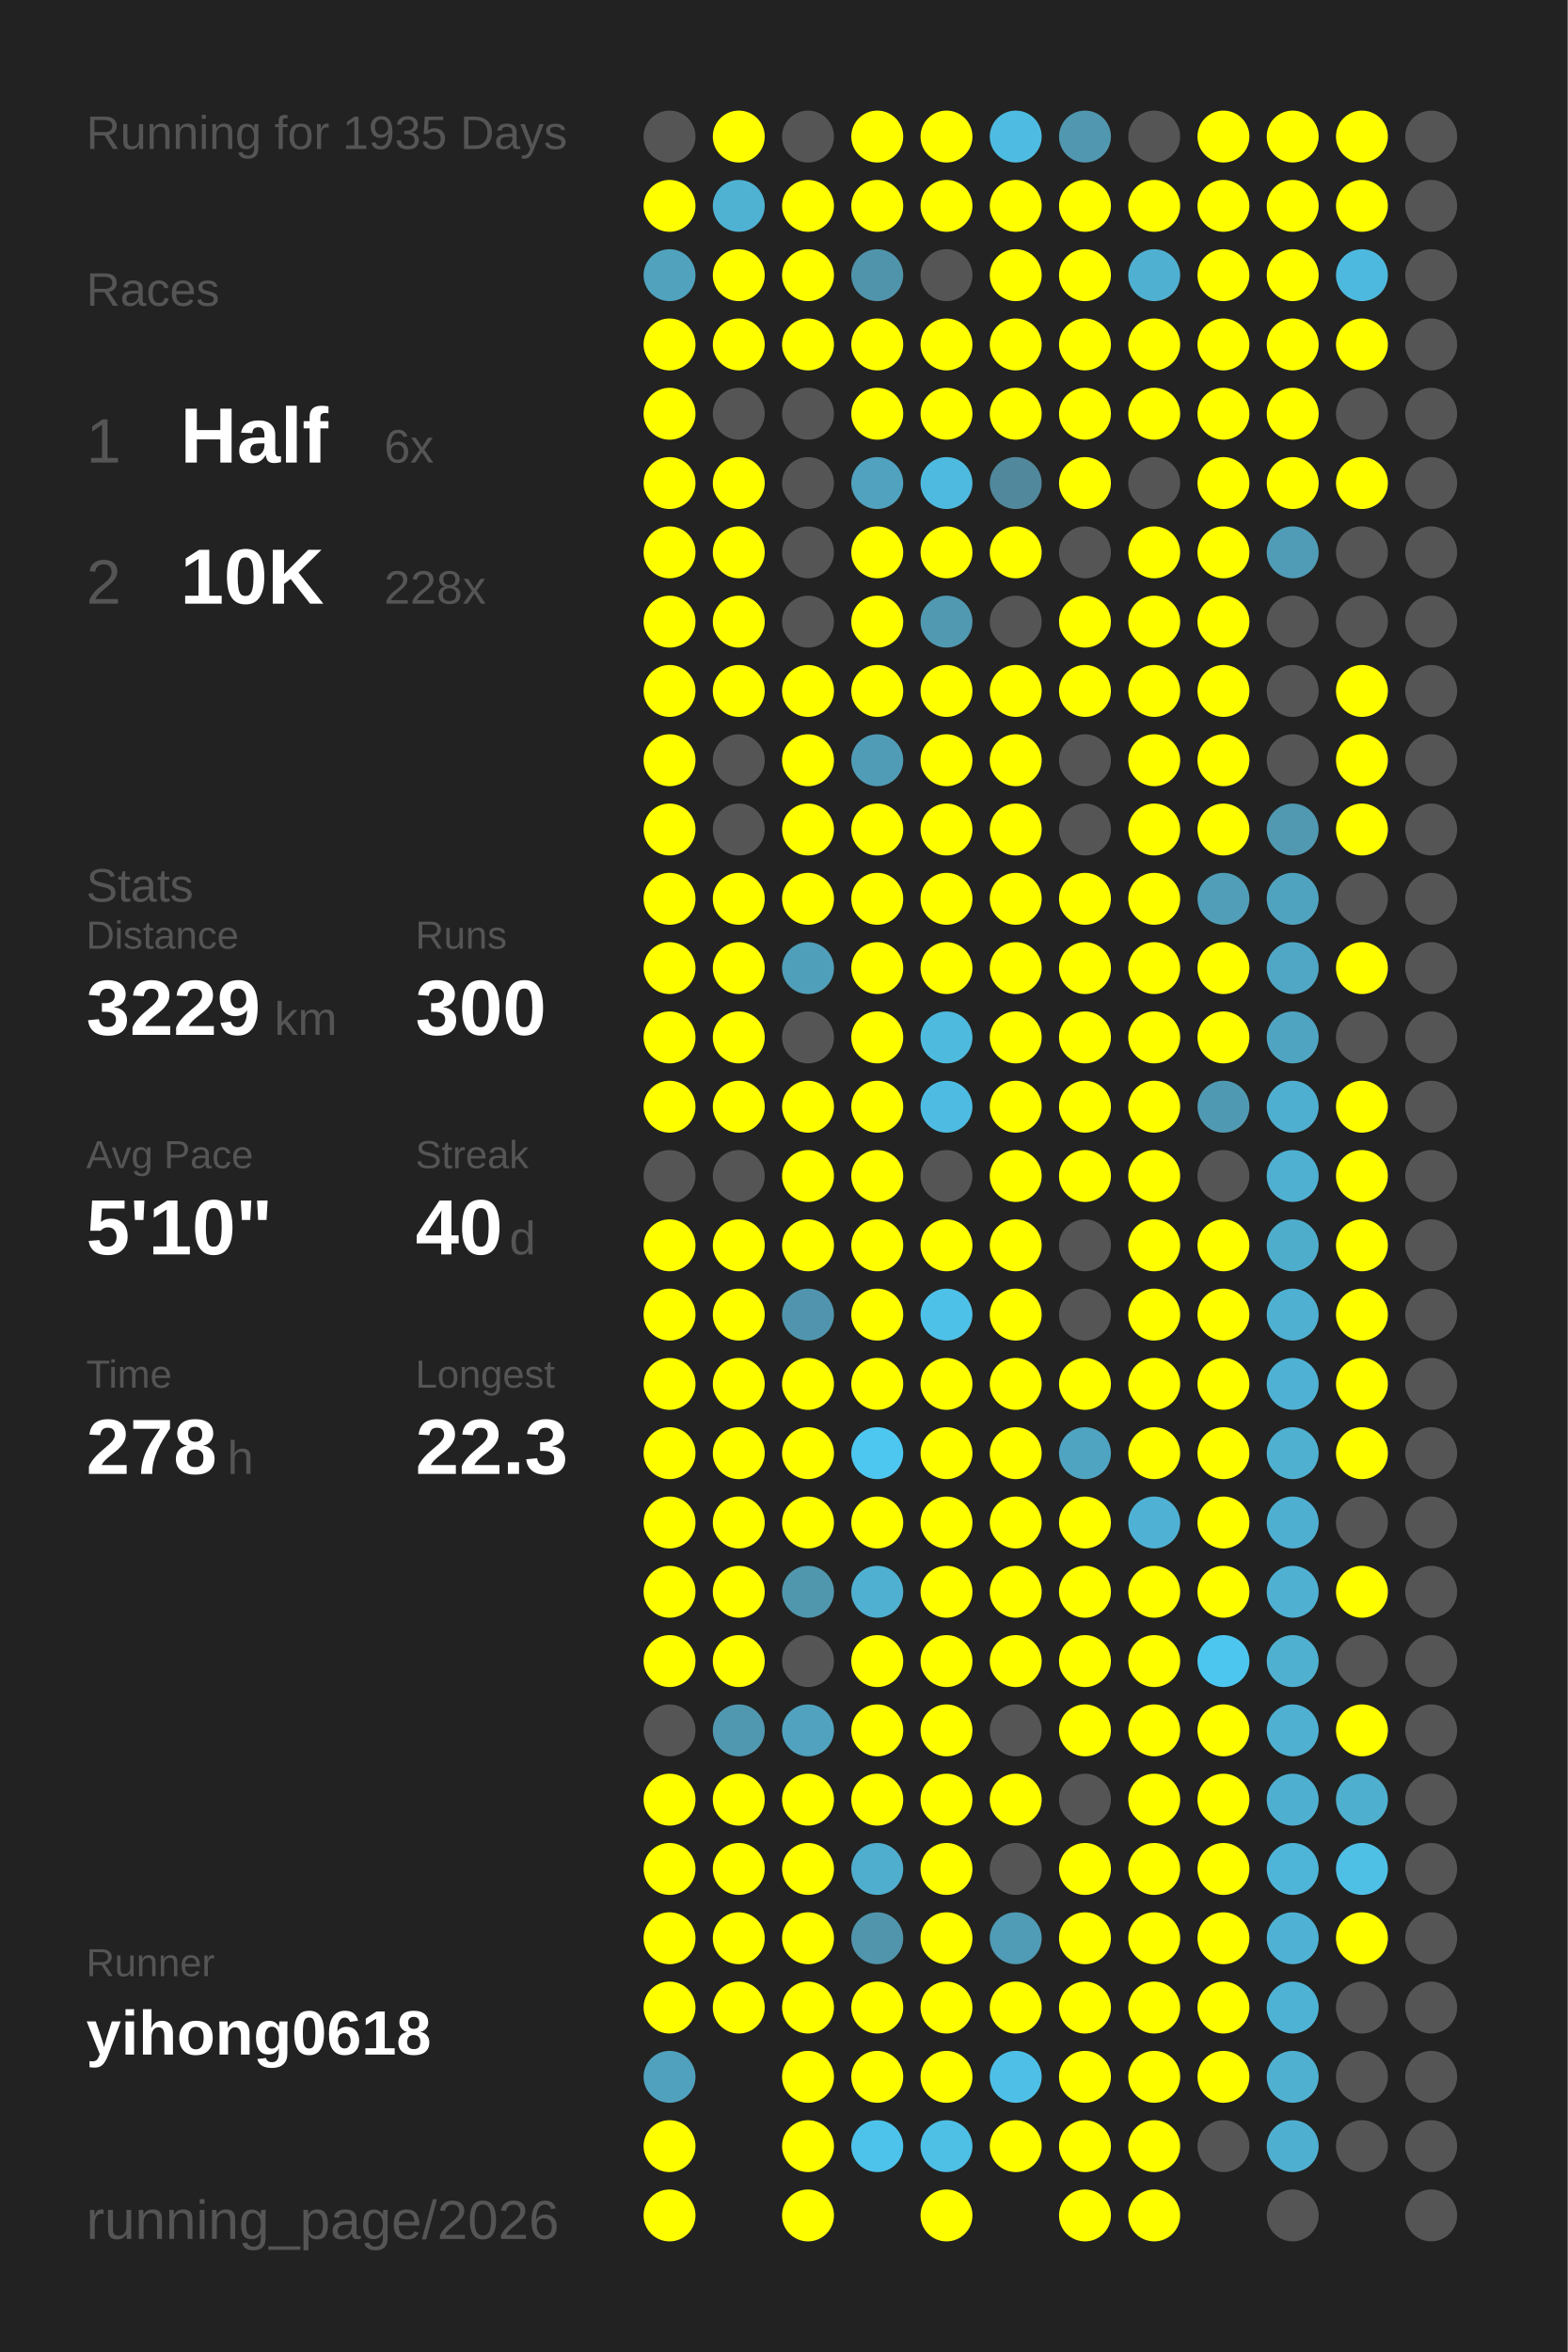
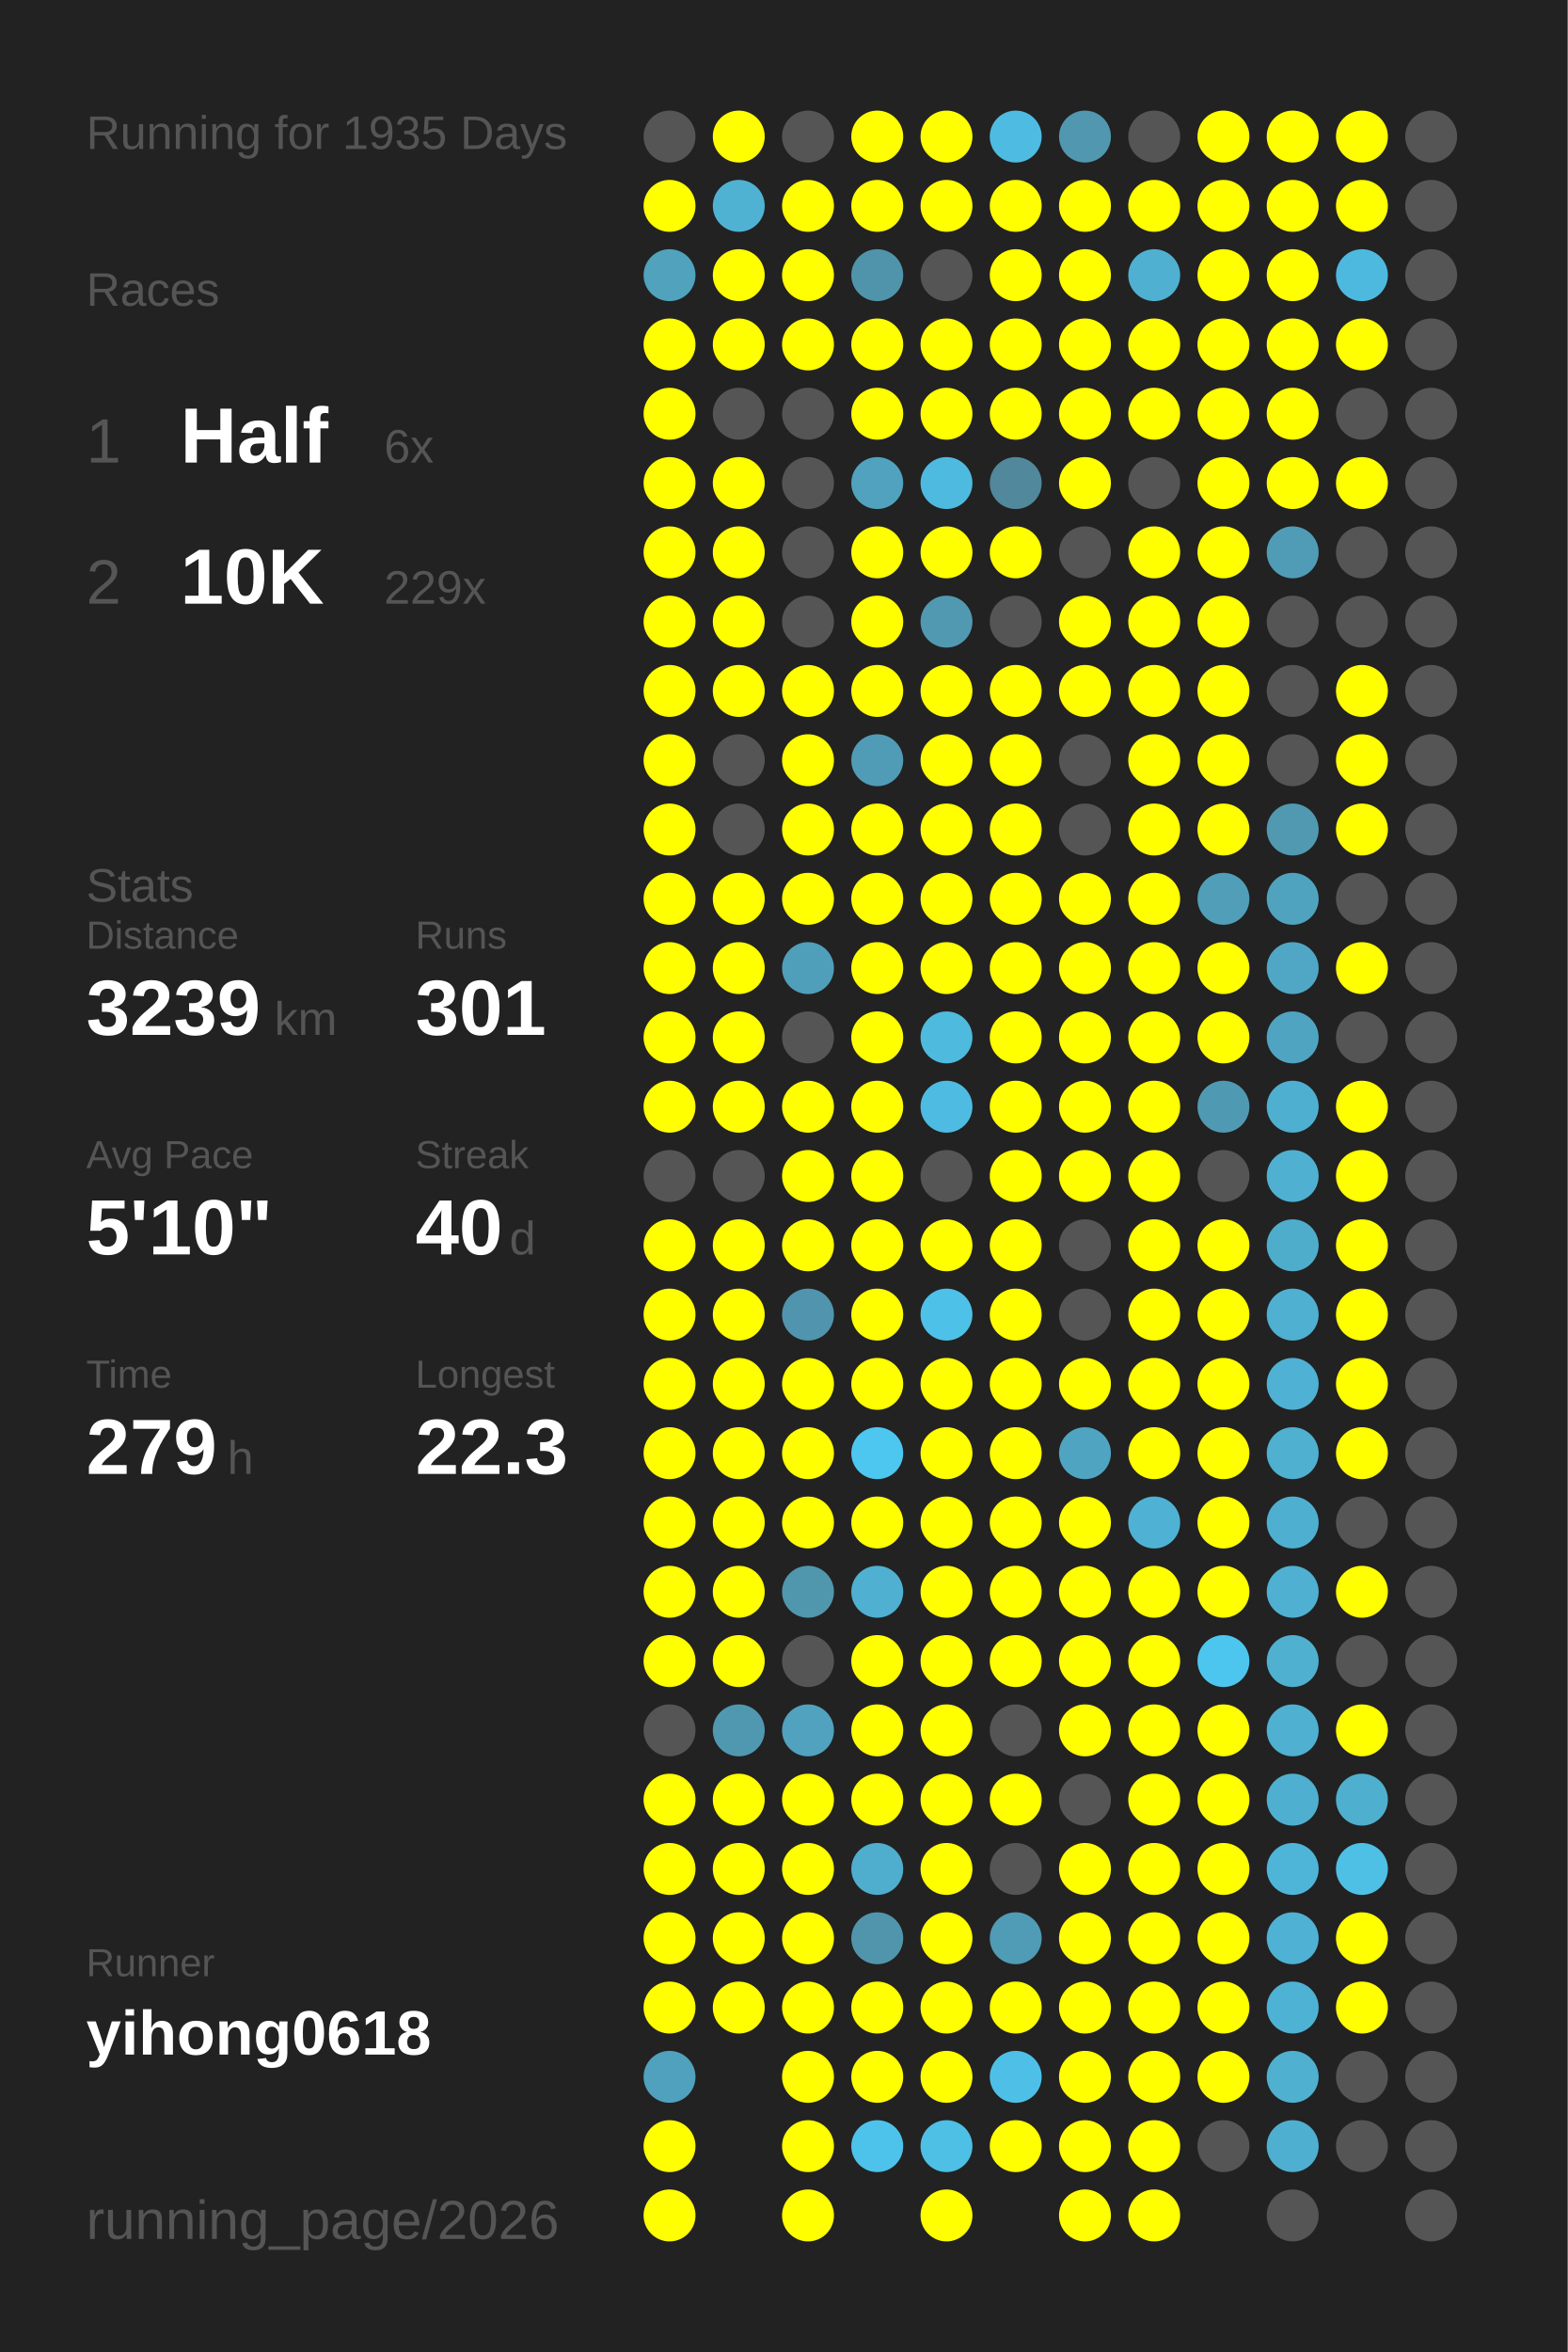
<svg xmlns="http://www.w3.org/2000/svg" baseProfile="full" height="300mm" version="1.1" viewBox="0,0,200,300" width="200mm">
  <defs />
  <rect fill="#222222" height="300" width="200" x="0" y="0" />
  <text fill="#555555" style="font-size:6px; font-family:Arial;" x="11" y="19">Running for 1935 Days</text>
  <text fill="#555555" style="font-size:6px; font-family:Arial;" x="11" y="39">Races</text>
  <text fill="#555555" style="font-size:8px; font-family:Arial;" x="11" y="59">1</text>
  <text fill="#FFFFFF" style="font-size:10px; font-family:Arial; font-weight:bold;" x="23" y="59">Half</text>
  <text fill="#555555" style="font-size:6px; font-family:Arial;" x="49" y="59">6x</text>
  <text fill="#555555" style="font-size:8px; font-family:Arial;" x="11" y="77">2</text>
  <text fill="#FFFFFF" style="font-size:10px; font-family:Arial; font-weight:bold;" x="23" y="77">10K</text>
-   <text fill="#555555" style="font-size:6px; font-family:Arial;" x="49" y="77">228x</text>
+   <text fill="#555555" style="font-size:6px; font-family:Arial;" x="49" y="77">229x</text>
  <text fill="#555555" style="font-size:6px; font-family:Arial;" x="11" y="115">Stats</text>
  <text fill="#555555" style="font-size:5px; font-family:Arial;" x="11" y="121">Distance</text>
-   <text fill="#FFFFFF" style="font-size:10px; font-family:Arial; font-weight:bold;" x="11" y="132">3229</text>
+   <text fill="#FFFFFF" style="font-size:10px; font-family:Arial; font-weight:bold;" x="11" y="132">3239</text>
  <text fill="#555555" style="font-size:6px; font-family:Arial;" x="35" y="132">km</text>
  <text fill="#555555" style="font-size:5px; font-family:Arial;" x="53" y="121">Runs</text>
-   <text fill="#FFFFFF" style="font-size:10px; font-family:Arial; font-weight:bold;" x="53" y="132">300</text>
+   <text fill="#FFFFFF" style="font-size:10px; font-family:Arial; font-weight:bold;" x="53" y="132">301</text>
  <text fill="#555555" style="font-size:5px; font-family:Arial;" x="11" y="149">Avg Pace</text>
  <text fill="#FFFFFF" style="font-size:10px; font-family:Arial; font-weight:bold;" x="11" y="160">5'10"</text>
  <text fill="#555555" style="font-size:5px; font-family:Arial;" x="53" y="149">Streak</text>
  <text fill="#FFFFFF" style="font-size:10px; font-family:Arial; font-weight:bold;" x="53" y="160">40</text>
  <text fill="#555555" style="font-size:6px; font-family:Arial;" x="65" y="160">d</text>
  <text fill="#555555" style="font-size:5px; font-family:Arial;" x="11" y="177">Time</text>
-   <text fill="#FFFFFF" style="font-size:10px; font-family:Arial; font-weight:bold;" x="11" y="188">278</text>
+   <text fill="#FFFFFF" style="font-size:10px; font-family:Arial; font-weight:bold;" x="11" y="188">279</text>
  <text fill="#555555" style="font-size:6px; font-family:Arial;" x="29" y="188">h</text>
  <text fill="#555555" style="font-size:5px; font-family:Arial;" x="53" y="177">Longest</text>
  <text fill="#FFFFFF" style="font-size:10px; font-family:Arial; font-weight:bold;" x="53" y="188">22.3</text>
  <text fill="#555555" style="font-size:5px; font-family:Arial;" x="11" y="252.065">Runner</text>
  <text fill="#FFFFFF" style="font-size:8px; font-family:Arial; font-weight:bold;" x="11" y="262.065">yihong0618</text>
  <text fill="#555555" style="font-size:7px; font-family:Arial;" x="11" y="285.581">running_page/2026</text>
  <circle cx="85.417" cy="17.419" fill="#555555" r="3.312" />
  <circle cx="85.417" cy="26.258" fill="#FFFF00" r="3.312" />
  <circle cx="85.417" cy="35.097" fill="#50a2bd" r="3.312" />
  <circle cx="85.417" cy="43.935" fill="#FFFF00" r="3.312" />
  <circle cx="85.417" cy="52.774" fill="#FFFF00" r="3.312" />
  <circle cx="85.417" cy="61.613" fill="#FFFF00" r="3.312" />
  <circle cx="85.417" cy="70.452" fill="#FFFF00" r="3.312" />
  <circle cx="85.417" cy="79.29" fill="#FFFF00" r="3.312" />
  <circle cx="85.417" cy="88.129" fill="#FFFF00" r="3.312" />
  <circle cx="85.417" cy="96.968" fill="#FFFF00" r="3.312" />
  <circle cx="85.417" cy="105.806" fill="#FFFF00" r="3.312" />
  <circle cx="85.417" cy="114.645" fill="#FFFF00" r="3.312" />
  <circle cx="85.417" cy="123.484" fill="#FFFF00" r="3.312" />
  <circle cx="85.417" cy="132.323" fill="#FFFF00" r="3.312" />
  <circle cx="85.417" cy="141.161" fill="#FFFF00" r="3.312" />
  <circle cx="85.417" cy="150" fill="#555555" r="3.312" />
  <circle cx="85.417" cy="158.839" fill="#FFFF00" r="3.312" />
  <circle cx="85.417" cy="167.677" fill="#FFFF00" r="3.312" />
  <circle cx="85.417" cy="176.516" fill="#FFFF00" r="3.312" />
  <circle cx="85.417" cy="185.355" fill="#FFFF00" r="3.312" />
  <circle cx="85.417" cy="194.194" fill="#FFFF00" r="3.312" />
  <circle cx="85.417" cy="203.032" fill="#FFFF00" r="3.312" />
  <circle cx="85.417" cy="211.871" fill="#FFFF00" r="3.312" />
  <circle cx="85.417" cy="220.71" fill="#555555" r="3.312" />
  <circle cx="85.417" cy="229.548" fill="#FFFF00" r="3.312" />
  <circle cx="85.417" cy="238.387" fill="#FFFF00" r="3.312" />
  <circle cx="85.417" cy="247.226" fill="#FFFF00" r="3.312" />
  <circle cx="85.417" cy="256.065" fill="#FFFF00" r="3.312" />
  <circle cx="85.417" cy="264.903" fill="#50a1bd" r="3.312" />
  <circle cx="85.417" cy="273.742" fill="#FFFF00" r="3.312" />
  <circle cx="85.417" cy="282.581" fill="#FFFF00" r="3.312" />
  <circle cx="94.25" cy="17.419" fill="#FFFF00" r="3.312" />
  <circle cx="94.25" cy="26.258" fill="#4fb2d3" r="3.312" />
  <circle cx="94.25" cy="35.097" fill="#FFFF00" r="3.312" />
  <circle cx="94.25" cy="43.935" fill="#FFFF00" r="3.312" />
  <circle cx="94.25" cy="52.774" fill="#555555" r="3.312" />
  <circle cx="94.25" cy="61.613" fill="#FFFF00" r="3.312" />
  <circle cx="94.25" cy="70.452" fill="#FFFF00" r="3.312" />
  <circle cx="94.25" cy="79.29" fill="#FFFF00" r="3.312" />
  <circle cx="94.25" cy="88.129" fill="#FFFF00" r="3.312" />
  <circle cx="94.25" cy="96.968" fill="#555555" r="3.312" />
  <circle cx="94.25" cy="105.806" fill="#555555" r="3.312" />
  <circle cx="94.25" cy="114.645" fill="#FFFF00" r="3.312" />
  <circle cx="94.25" cy="123.484" fill="#FFFF00" r="3.312" />
  <circle cx="94.25" cy="132.323" fill="#FFFF00" r="3.312" />
  <circle cx="94.25" cy="141.161" fill="#FFFF00" r="3.312" />
  <circle cx="94.25" cy="150" fill="#555555" r="3.312" />
  <circle cx="94.25" cy="158.839" fill="#FFFF00" r="3.312" />
  <circle cx="94.25" cy="167.677" fill="#FFFF00" r="3.312" />
  <circle cx="94.25" cy="176.516" fill="#FFFF00" r="3.312" />
  <circle cx="94.25" cy="185.355" fill="#FFFF00" r="3.312" />
  <circle cx="94.25" cy="194.194" fill="#FFFF00" r="3.312" />
  <circle cx="94.25" cy="203.032" fill="#FFFF00" r="3.312" />
  <circle cx="94.25" cy="211.871" fill="#FFFF00" r="3.312" />
  <circle cx="94.25" cy="220.71" fill="#5098b0" r="3.312" />
  <circle cx="94.25" cy="229.548" fill="#FFFF00" r="3.312" />
  <circle cx="94.25" cy="238.387" fill="#FFFF00" r="3.312" />
  <circle cx="94.25" cy="247.226" fill="#FFFF00" r="3.312" />
  <circle cx="94.25" cy="256.065" fill="#FFFF00" r="3.312" />
  <circle cx="103.083" cy="17.419" fill="#555555" r="3.312" />
  <circle cx="103.083" cy="26.258" fill="#FFFF00" r="3.312" />
  <circle cx="103.083" cy="35.097" fill="#FFFF00" r="3.312" />
  <circle cx="103.083" cy="43.935" fill="#FFFF00" r="3.312" />
  <circle cx="103.083" cy="52.774" fill="#555555" r="3.312" />
  <circle cx="103.083" cy="61.613" fill="#555555" r="3.312" />
  <circle cx="103.083" cy="70.452" fill="#555555" r="3.312" />
  <circle cx="103.083" cy="79.29" fill="#555555" r="3.312" />
  <circle cx="103.083" cy="88.129" fill="#FFFF00" r="3.312" />
  <circle cx="103.083" cy="96.968" fill="#FFFF00" r="3.312" />
  <circle cx="103.083" cy="105.806" fill="#FFFF00" r="3.312" />
  <circle cx="103.083" cy="114.645" fill="#FFFF00" r="3.312" />
  <circle cx="103.083" cy="123.484" fill="#509fba" r="3.312" />
  <circle cx="103.083" cy="132.323" fill="#555555" r="3.312" />
  <circle cx="103.083" cy="141.161" fill="#FFFF00" r="3.312" />
  <circle cx="103.083" cy="150" fill="#FFFF00" r="3.312" />
  <circle cx="103.083" cy="158.839" fill="#FFFF00" r="3.312" />
  <circle cx="103.083" cy="167.677" fill="#5095ad" r="3.312" />
  <circle cx="103.083" cy="176.516" fill="#FFFF00" r="3.312" />
  <circle cx="103.083" cy="185.355" fill="#FFFF00" r="3.312" />
  <circle cx="103.083" cy="194.194" fill="#FFFF00" r="3.312" />
  <circle cx="103.083" cy="203.032" fill="#5097ae" r="3.312" />
  <circle cx="103.083" cy="211.871" fill="#555555" r="3.312" />
  <circle cx="103.083" cy="220.71" fill="#50a2be" r="3.312" />
  <circle cx="103.083" cy="229.548" fill="#FFFF00" r="3.312" />
  <circle cx="103.083" cy="238.387" fill="#FFFF00" r="3.312" />
  <circle cx="103.083" cy="247.226" fill="#FFFF00" r="3.312" />
  <circle cx="103.083" cy="256.065" fill="#FFFF00" r="3.312" />
  <circle cx="103.083" cy="264.903" fill="#FFFF00" r="3.312" />
  <circle cx="103.083" cy="273.742" fill="#FFFF00" r="3.312" />
  <circle cx="103.083" cy="282.581" fill="#FFFF00" r="3.312" />
  <circle cx="111.917" cy="17.419" fill="#FFFF00" r="3.312" />
  <circle cx="111.917" cy="26.258" fill="#FFFF00" r="3.312" />
  <circle cx="111.917" cy="35.097" fill="#5094ab" r="3.312" />
  <circle cx="111.917" cy="43.935" fill="#FFFF00" r="3.312" />
  <circle cx="111.917" cy="52.774" fill="#FFFF00" r="3.312" />
  <circle cx="111.917" cy="61.613" fill="#50a2be" r="3.312" />
  <circle cx="111.917" cy="70.452" fill="#FFFF00" r="3.312" />
  <circle cx="111.917" cy="79.29" fill="#FFFF00" r="3.312" />
  <circle cx="111.917" cy="88.129" fill="#FFFF00" r="3.312" />
  <circle cx="111.917" cy="96.968" fill="#509cb6" r="3.312" />
  <circle cx="111.917" cy="105.806" fill="#FFFF00" r="3.312" />
  <circle cx="111.917" cy="114.645" fill="#FFFF00" r="3.312" />
  <circle cx="111.917" cy="123.484" fill="#FFFF00" r="3.312" />
  <circle cx="111.917" cy="132.323" fill="#FFFF00" r="3.312" />
  <circle cx="111.917" cy="141.161" fill="#FFFF00" r="3.312" />
  <circle cx="111.917" cy="150" fill="#FFFF00" r="3.312" />
  <circle cx="111.917" cy="158.839" fill="#FFFF00" r="3.312" />
  <circle cx="111.917" cy="167.677" fill="#FFFF00" r="3.312" />
  <circle cx="111.917" cy="176.516" fill="#FFFF00" r="3.312" />
  <circle cx="111.917" cy="185.355" fill="#4dc7f0" r="3.312" />
  <circle cx="111.917" cy="194.194" fill="#FFFF00" r="3.312" />
  <circle cx="111.917" cy="203.032" fill="#4fb0d1" r="3.312" />
  <circle cx="111.917" cy="211.871" fill="#FFFF00" r="3.312" />
  <circle cx="111.917" cy="220.71" fill="#FFFF00" r="3.312" />
  <circle cx="111.917" cy="229.548" fill="#FFFF00" r="3.312" />
  <circle cx="111.917" cy="238.387" fill="#4fadcd" r="3.312" />
  <circle cx="111.917" cy="247.226" fill="#5095ac" r="3.312" />
  <circle cx="111.917" cy="256.065" fill="#FFFF00" r="3.312" />
  <circle cx="111.917" cy="264.903" fill="#FFFF00" r="3.312" />
  <circle cx="111.917" cy="273.742" fill="#4dc3eb" r="3.312" />
  <circle cx="120.75" cy="17.419" fill="#FFFF00" r="3.312" />
  <circle cx="120.75" cy="26.258" fill="#FFFF00" r="3.312" />
  <circle cx="120.75" cy="35.097" fill="#555555" r="3.312" />
  <circle cx="120.75" cy="43.935" fill="#FFFF00" r="3.312" />
  <circle cx="120.75" cy="52.774" fill="#FFFF00" r="3.312" />
  <circle cx="120.75" cy="61.613" fill="#4ebadf" r="3.312" />
  <circle cx="120.75" cy="70.452" fill="#FFFF00" r="3.312" />
  <circle cx="120.75" cy="79.29" fill="#5099b1" r="3.312" />
  <circle cx="120.75" cy="88.129" fill="#FFFF00" r="3.312" />
  <circle cx="120.75" cy="96.968" fill="#FFFF00" r="3.312" />
  <circle cx="120.75" cy="105.806" fill="#FFFF00" r="3.312" />
  <circle cx="120.75" cy="114.645" fill="#FFFF00" r="3.312" />
  <circle cx="120.75" cy="123.484" fill="#FFFF00" r="3.312" />
  <circle cx="120.75" cy="132.323" fill="#4ebade" r="3.312" />
  <circle cx="120.75" cy="141.161" fill="#4ebce2" r="3.312" />
  <circle cx="120.75" cy="150" fill="#555555" r="3.312" />
  <circle cx="120.75" cy="158.839" fill="#FFFF00" r="3.312" />
  <circle cx="120.75" cy="167.677" fill="#4ec1e8" r="3.312" />
  <circle cx="120.75" cy="176.516" fill="#FFFF00" r="3.312" />
  <circle cx="120.75" cy="185.355" fill="#FFFF00" r="3.312" />
  <circle cx="120.75" cy="194.194" fill="#FFFF00" r="3.312" />
  <circle cx="120.75" cy="203.032" fill="#FFFF00" r="3.312" />
  <circle cx="120.75" cy="211.871" fill="#FFFF00" r="3.312" />
  <circle cx="120.75" cy="220.71" fill="#FFFF00" r="3.312" />
  <circle cx="120.75" cy="229.548" fill="#FFFF00" r="3.312" />
  <circle cx="120.75" cy="238.387" fill="#FFFF00" r="3.312" />
  <circle cx="120.75" cy="247.226" fill="#FFFF00" r="3.312" />
  <circle cx="120.75" cy="256.065" fill="#FFFF00" r="3.312" />
  <circle cx="120.75" cy="264.903" fill="#FFFF00" r="3.312" />
  <circle cx="120.75" cy="273.742" fill="#4ebfe5" r="3.312" />
  <circle cx="120.75" cy="282.581" fill="#FFFF00" r="3.312" />
  <circle cx="129.583" cy="17.419" fill="#4ebce2" r="3.312" />
  <circle cx="129.583" cy="26.258" fill="#FFFF00" r="3.312" />
  <circle cx="129.583" cy="35.097" fill="#FFFF00" r="3.312" />
  <circle cx="129.583" cy="43.935" fill="#FFFF00" r="3.312" />
  <circle cx="129.583" cy="52.774" fill="#FFFF00" r="3.312" />
  <circle cx="129.583" cy="61.613" fill="#51889b" r="3.312" />
  <circle cx="129.583" cy="70.452" fill="#FFFF00" r="3.312" />
  <circle cx="129.583" cy="79.29" fill="#555555" r="3.312" />
  <circle cx="129.583" cy="88.129" fill="#FFFF00" r="3.312" />
  <circle cx="129.583" cy="96.968" fill="#FFFF00" r="3.312" />
  <circle cx="129.583" cy="105.806" fill="#FFFF00" r="3.312" />
  <circle cx="129.583" cy="114.645" fill="#FFFF00" r="3.312" />
  <circle cx="129.583" cy="123.484" fill="#FFFF00" r="3.312" />
  <circle cx="129.583" cy="132.323" fill="#FFFF00" r="3.312" />
  <circle cx="129.583" cy="141.161" fill="#FFFF00" r="3.312" />
  <circle cx="129.583" cy="150" fill="#FFFF00" r="3.312" />
  <circle cx="129.583" cy="158.839" fill="#FFFF00" r="3.312" />
  <circle cx="129.583" cy="167.677" fill="#FFFF00" r="3.312" />
  <circle cx="129.583" cy="176.516" fill="#FFFF00" r="3.312" />
  <circle cx="129.583" cy="185.355" fill="#FFFF00" r="3.312" />
  <circle cx="129.583" cy="194.194" fill="#FFFF00" r="3.312" />
  <circle cx="129.583" cy="203.032" fill="#FFFF00" r="3.312" />
  <circle cx="129.583" cy="211.871" fill="#FFFF00" r="3.312" />
  <circle cx="129.583" cy="220.71" fill="#555555" r="3.312" />
  <circle cx="129.583" cy="229.548" fill="#FFFF00" r="3.312" />
  <circle cx="129.583" cy="238.387" fill="#555555" r="3.312" />
  <circle cx="129.583" cy="247.226" fill="#509bb5" r="3.312" />
  <circle cx="129.583" cy="256.065" fill="#FFFF00" r="3.312" />
  <circle cx="129.583" cy="264.903" fill="#4ec0e7" r="3.312" />
  <circle cx="129.583" cy="273.742" fill="#FFFF00" r="3.312" />
  <circle cx="138.417" cy="17.419" fill="#5097af" r="3.312" />
  <circle cx="138.417" cy="26.258" fill="#FFFF00" r="3.312" />
  <circle cx="138.417" cy="35.097" fill="#FFFF00" r="3.312" />
  <circle cx="138.417" cy="43.935" fill="#FFFF00" r="3.312" />
  <circle cx="138.417" cy="52.774" fill="#FFFF00" r="3.312" />
  <circle cx="138.417" cy="61.613" fill="#FFFF00" r="3.312" />
  <circle cx="138.417" cy="70.452" fill="#555555" r="3.312" />
  <circle cx="138.417" cy="79.29" fill="#FFFF00" r="3.312" />
  <circle cx="138.417" cy="88.129" fill="#FFFF00" r="3.312" />
  <circle cx="138.417" cy="96.968" fill="#555555" r="3.312" />
  <circle cx="138.417" cy="105.806" fill="#555555" r="3.312" />
  <circle cx="138.417" cy="114.645" fill="#FFFF00" r="3.312" />
  <circle cx="138.417" cy="123.484" fill="#FFFF00" r="3.312" />
  <circle cx="138.417" cy="132.323" fill="#FFFF00" r="3.312" />
  <circle cx="138.417" cy="141.161" fill="#FFFF00" r="3.312" />
  <circle cx="138.417" cy="150" fill="#FFFF00" r="3.312" />
  <circle cx="138.417" cy="158.839" fill="#555555" r="3.312" />
  <circle cx="138.417" cy="167.677" fill="#555555" r="3.312" />
  <circle cx="138.417" cy="176.516" fill="#FFFF00" r="3.312" />
  <circle cx="138.417" cy="185.355" fill="#4fa4c1" r="3.312" />
  <circle cx="138.417" cy="194.194" fill="#FFFF00" r="3.312" />
  <circle cx="138.417" cy="203.032" fill="#FFFF00" r="3.312" />
  <circle cx="138.417" cy="211.871" fill="#FFFF00" r="3.312" />
  <circle cx="138.417" cy="220.71" fill="#FFFF00" r="3.312" />
  <circle cx="138.417" cy="229.548" fill="#555555" r="3.312" />
  <circle cx="138.417" cy="238.387" fill="#FFFF00" r="3.312" />
  <circle cx="138.417" cy="247.226" fill="#FFFF00" r="3.312" />
  <circle cx="138.417" cy="256.065" fill="#FFFF00" r="3.312" />
  <circle cx="138.417" cy="264.903" fill="#FFFF00" r="3.312" />
  <circle cx="138.417" cy="273.742" fill="#FFFF00" r="3.312" />
  <circle cx="138.417" cy="282.581" fill="#FFFF00" r="3.312" />
  <circle cx="147.25" cy="17.419" fill="#555555" r="3.312" />
  <circle cx="147.25" cy="26.258" fill="#FFFF00" r="3.312" />
  <circle cx="147.25" cy="35.097" fill="#4fb0d1" r="3.312" />
  <circle cx="147.25" cy="43.935" fill="#FFFF00" r="3.312" />
  <circle cx="147.25" cy="52.774" fill="#FFFF00" r="3.312" />
  <circle cx="147.25" cy="61.613" fill="#555555" r="3.312" />
  <circle cx="147.25" cy="70.452" fill="#FFFF00" r="3.312" />
  <circle cx="147.25" cy="79.29" fill="#FFFF00" r="3.312" />
  <circle cx="147.25" cy="88.129" fill="#FFFF00" r="3.312" />
  <circle cx="147.25" cy="96.968" fill="#FFFF00" r="3.312" />
  <circle cx="147.25" cy="105.806" fill="#FFFF00" r="3.312" />
  <circle cx="147.25" cy="114.645" fill="#FFFF00" r="3.312" />
  <circle cx="147.25" cy="123.484" fill="#FFFF00" r="3.312" />
  <circle cx="147.25" cy="132.323" fill="#FFFF00" r="3.312" />
  <circle cx="147.25" cy="141.161" fill="#FFFF00" r="3.312" />
  <circle cx="147.25" cy="150" fill="#FFFF00" r="3.312" />
  <circle cx="147.25" cy="158.839" fill="#FFFF00" r="3.312" />
  <circle cx="147.25" cy="167.677" fill="#FFFF00" r="3.312" />
  <circle cx="147.25" cy="176.516" fill="#FFFF00" r="3.312" />
  <circle cx="147.25" cy="185.355" fill="#FFFF00" r="3.312" />
  <circle cx="147.25" cy="194.194" fill="#4fb2d4" r="3.312" />
  <circle cx="147.25" cy="203.032" fill="#FFFF00" r="3.312" />
  <circle cx="147.25" cy="211.871" fill="#FFFF00" r="3.312" />
  <circle cx="147.25" cy="220.71" fill="#FFFF00" r="3.312" />
  <circle cx="147.25" cy="229.548" fill="#FFFF00" r="3.312" />
  <circle cx="147.25" cy="238.387" fill="#FFFF00" r="3.312" />
  <circle cx="147.25" cy="247.226" fill="#FFFF00" r="3.312" />
  <circle cx="147.25" cy="256.065" fill="#FFFF00" r="3.312" />
  <circle cx="147.25" cy="264.903" fill="#FFFF00" r="3.312" />
  <circle cx="147.25" cy="273.742" fill="#FFFF00" r="3.312" />
  <circle cx="147.25" cy="282.581" fill="#FFFF00" r="3.312" />
  <circle cx="156.083" cy="17.419" fill="#FFFF00" r="3.312" />
  <circle cx="156.083" cy="26.258" fill="#FFFF00" r="3.312" />
  <circle cx="156.083" cy="35.097" fill="#FFFF00" r="3.312" />
  <circle cx="156.083" cy="43.935" fill="#FFFF00" r="3.312" />
  <circle cx="156.083" cy="52.774" fill="#FFFF00" r="3.312" />
  <circle cx="156.083" cy="61.613" fill="#FFFF00" r="3.312" />
  <circle cx="156.083" cy="70.452" fill="#FFFF00" r="3.312" />
  <circle cx="156.083" cy="79.29" fill="#FFFF00" r="3.312" />
  <circle cx="156.083" cy="88.129" fill="#FFFF00" r="3.312" />
  <circle cx="156.083" cy="96.968" fill="#FFFF00" r="3.312" />
  <circle cx="156.083" cy="105.806" fill="#FFFF00" r="3.312" />
  <circle cx="156.083" cy="114.645" fill="#509eb8" r="3.312" />
  <circle cx="156.083" cy="123.484" fill="#FFFF00" r="3.312" />
  <circle cx="156.083" cy="132.323" fill="#FFFF00" r="3.312" />
  <circle cx="156.083" cy="141.161" fill="#5099b2" r="3.312" />
  <circle cx="156.083" cy="150" fill="#555555" r="3.312" />
  <circle cx="156.083" cy="158.839" fill="#FFFF00" r="3.312" />
  <circle cx="156.083" cy="167.677" fill="#FFFF00" r="3.312" />
  <circle cx="156.083" cy="176.516" fill="#FFFF00" r="3.312" />
  <circle cx="156.083" cy="185.355" fill="#FFFF00" r="3.312" />
  <circle cx="156.083" cy="194.194" fill="#FFFF00" r="3.312" />
  <circle cx="156.083" cy="203.032" fill="#FFFF00" r="3.312" />
  <circle cx="156.083" cy="211.871" fill="#4dc6ef" r="3.312" />
  <circle cx="156.083" cy="220.71" fill="#FFFF00" r="3.312" />
  <circle cx="156.083" cy="229.548" fill="#FFFF00" r="3.312" />
  <circle cx="156.083" cy="238.387" fill="#FFFF00" r="3.312" />
  <circle cx="156.083" cy="247.226" fill="#FFFF00" r="3.312" />
  <circle cx="156.083" cy="256.065" fill="#FFFF00" r="3.312" />
  <circle cx="156.083" cy="264.903" fill="#FFFF00" r="3.312" />
  <circle cx="156.083" cy="273.742" fill="#555555" r="3.312" />
  <circle cx="164.917" cy="17.419" fill="#FFFF00" r="3.312" />
  <circle cx="164.917" cy="26.258" fill="#FFFF00" r="3.312" />
  <circle cx="164.917" cy="35.097" fill="#FFFF00" r="3.312" />
  <circle cx="164.917" cy="43.935" fill="#FFFF00" r="3.312" />
  <circle cx="164.917" cy="52.774" fill="#FFFF00" r="3.312" />
  <circle cx="164.917" cy="61.613" fill="#FFFF00" r="3.312" />
  <circle cx="164.917" cy="70.452" fill="#509cb6" r="3.312" />
  <circle cx="164.917" cy="79.29" fill="#555555" r="3.312" />
  <circle cx="164.917" cy="88.129" fill="#555555" r="3.312" />
  <circle cx="164.917" cy="96.968" fill="#555555" r="3.312" />
  <circle cx="164.917" cy="105.806" fill="#5099b1" r="3.312" />
  <circle cx="164.917" cy="114.645" fill="#50a3bf" r="3.312" />
  <circle cx="164.917" cy="123.484" fill="#4fa7c5" r="3.312" />
  <circle cx="164.917" cy="132.323" fill="#4fa4c1" r="3.312" />
  <circle cx="164.917" cy="141.161" fill="#4fafd0" r="3.312" />
  <circle cx="164.917" cy="150" fill="#4fb0d1" r="3.312" />
  <circle cx="164.917" cy="158.839" fill="#4fadcc" r="3.312" />
  <circle cx="164.917" cy="167.677" fill="#4fb0d1" r="3.312" />
  <circle cx="164.917" cy="176.516" fill="#4fb1d3" r="3.312" />
  <circle cx="164.917" cy="185.355" fill="#4fb0d0" r="3.312" />
  <circle cx="164.917" cy="194.194" fill="#4fafd0" r="3.312" />
  <circle cx="164.917" cy="203.032" fill="#4fb0d2" r="3.312" />
  <circle cx="164.917" cy="211.871" fill="#4fb0d0" r="3.312" />
  <circle cx="164.917" cy="220.71" fill="#4fb0d1" r="3.312" />
  <circle cx="164.917" cy="229.548" fill="#4fafd0" r="3.312" />
  <circle cx="164.917" cy="238.387" fill="#4eb5d8" r="3.312" />
  <circle cx="164.917" cy="247.226" fill="#4fb1d3" r="3.312" />
  <circle cx="164.917" cy="256.065" fill="#4eb2d4" r="3.312" />
  <circle cx="164.917" cy="264.903" fill="#4fb0d0" r="3.312" />
  <circle cx="164.917" cy="273.742" fill="#4fafd0" r="3.312" />
  <circle cx="164.917" cy="282.581" fill="#555555" r="3.312" />
  <circle cx="173.75" cy="17.419" fill="#FFFF00" r="3.312" />
  <circle cx="173.75" cy="26.258" fill="#FFFF00" r="3.312" />
  <circle cx="173.75" cy="35.097" fill="#4eb9de" r="3.312" />
  <circle cx="173.75" cy="43.935" fill="#FFFF00" r="3.312" />
  <circle cx="173.75" cy="52.774" fill="#555555" r="3.312" />
  <circle cx="173.75" cy="61.613" fill="#FFFF00" r="3.312" />
  <circle cx="173.75" cy="70.452" fill="#555555" r="3.312" />
  <circle cx="173.75" cy="79.29" fill="#555555" r="3.312" />
  <circle cx="173.75" cy="88.129" fill="#FFFF00" r="3.312" />
  <circle cx="173.75" cy="96.968" fill="#FFFF00" r="3.312" />
  <circle cx="173.75" cy="105.806" fill="#FFFF00" r="3.312" />
  <circle cx="173.75" cy="114.645" fill="#555555" r="3.312" />
  <circle cx="173.75" cy="123.484" fill="#FFFF00" r="3.312" />
  <circle cx="173.75" cy="132.323" fill="#555555" r="3.312" />
  <circle cx="173.75" cy="141.161" fill="#FFFF00" r="3.312" />
  <circle cx="173.75" cy="150" fill="#FFFF00" r="3.312" />
  <circle cx="173.75" cy="158.839" fill="#FFFF00" r="3.312" />
  <circle cx="173.75" cy="167.677" fill="#FFFF00" r="3.312" />
  <circle cx="173.75" cy="176.516" fill="#FFFF00" r="3.312" />
  <circle cx="173.75" cy="185.355" fill="#FFFF00" r="3.312" />
  <circle cx="173.75" cy="194.194" fill="#555555" r="3.312" />
  <circle cx="173.75" cy="203.032" fill="#FFFF00" r="3.312" />
  <circle cx="173.75" cy="211.871" fill="#555555" r="3.312" />
  <circle cx="173.75" cy="220.71" fill="#FFFF00" r="3.312" />
  <circle cx="173.75" cy="229.548" fill="#4fafcf" r="3.312" />
  <circle cx="173.75" cy="238.387" fill="#4ec0e6" r="3.312" />
  <circle cx="173.75" cy="247.226" fill="#FFFF00" r="3.312" />
-   <circle cx="173.75" cy="256.065" fill="#555555" r="3.312" />
+   <circle cx="173.75" cy="256.065" fill="#FFFF00" r="3.312" />
  <circle cx="173.75" cy="264.903" fill="#555555" r="3.312" />
  <circle cx="173.75" cy="273.742" fill="#555555" r="3.312" />
  <circle cx="182.583" cy="17.419" fill="#555555" r="3.312" />
  <circle cx="182.583" cy="26.258" fill="#555555" r="3.312" />
  <circle cx="182.583" cy="35.097" fill="#555555" r="3.312" />
  <circle cx="182.583" cy="43.935" fill="#555555" r="3.312" />
  <circle cx="182.583" cy="52.774" fill="#555555" r="3.312" />
  <circle cx="182.583" cy="61.613" fill="#555555" r="3.312" />
  <circle cx="182.583" cy="70.452" fill="#555555" r="3.312" />
  <circle cx="182.583" cy="79.29" fill="#555555" r="3.312" />
  <circle cx="182.583" cy="88.129" fill="#555555" r="3.312" />
  <circle cx="182.583" cy="96.968" fill="#555555" r="3.312" />
  <circle cx="182.583" cy="105.806" fill="#555555" r="3.312" />
  <circle cx="182.583" cy="114.645" fill="#555555" r="3.312" />
  <circle cx="182.583" cy="123.484" fill="#555555" r="3.312" />
  <circle cx="182.583" cy="132.323" fill="#555555" r="3.312" />
  <circle cx="182.583" cy="141.161" fill="#555555" r="3.312" />
  <circle cx="182.583" cy="150" fill="#555555" r="3.312" />
  <circle cx="182.583" cy="158.839" fill="#555555" r="3.312" />
  <circle cx="182.583" cy="167.677" fill="#555555" r="3.312" />
  <circle cx="182.583" cy="176.516" fill="#555555" r="3.312" />
  <circle cx="182.583" cy="185.355" fill="#555555" r="3.312" />
  <circle cx="182.583" cy="194.194" fill="#555555" r="3.312" />
  <circle cx="182.583" cy="203.032" fill="#555555" r="3.312" />
  <circle cx="182.583" cy="211.871" fill="#555555" r="3.312" />
  <circle cx="182.583" cy="220.71" fill="#555555" r="3.312" />
  <circle cx="182.583" cy="229.548" fill="#555555" r="3.312" />
  <circle cx="182.583" cy="238.387" fill="#555555" r="3.312" />
  <circle cx="182.583" cy="247.226" fill="#555555" r="3.312" />
  <circle cx="182.583" cy="256.065" fill="#555555" r="3.312" />
  <circle cx="182.583" cy="264.903" fill="#555555" r="3.312" />
  <circle cx="182.583" cy="273.742" fill="#555555" r="3.312" />
  <circle cx="182.583" cy="282.581" fill="#555555" r="3.312" />
</svg>
